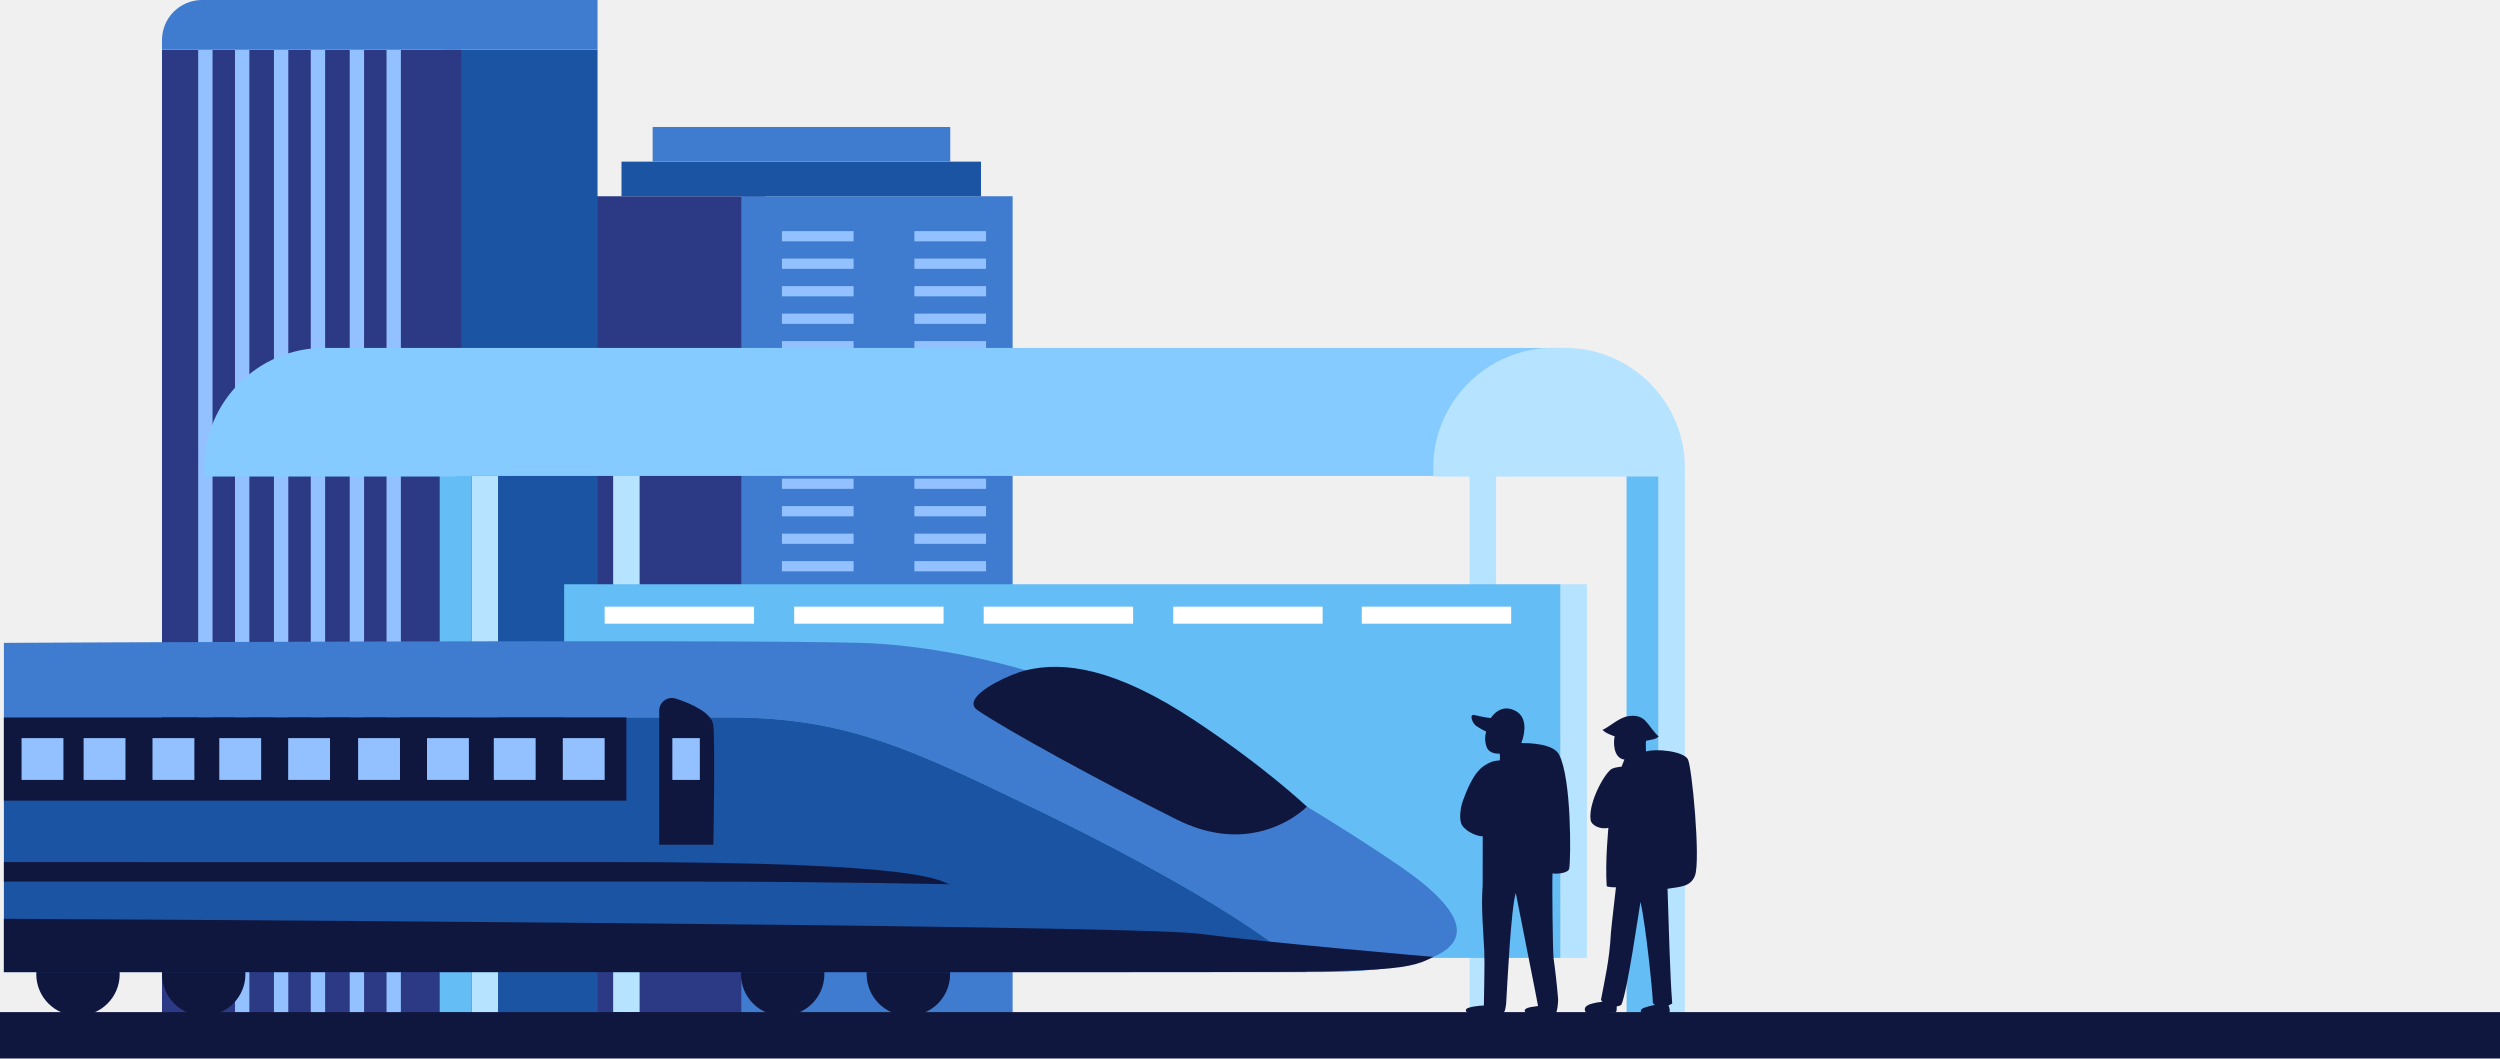
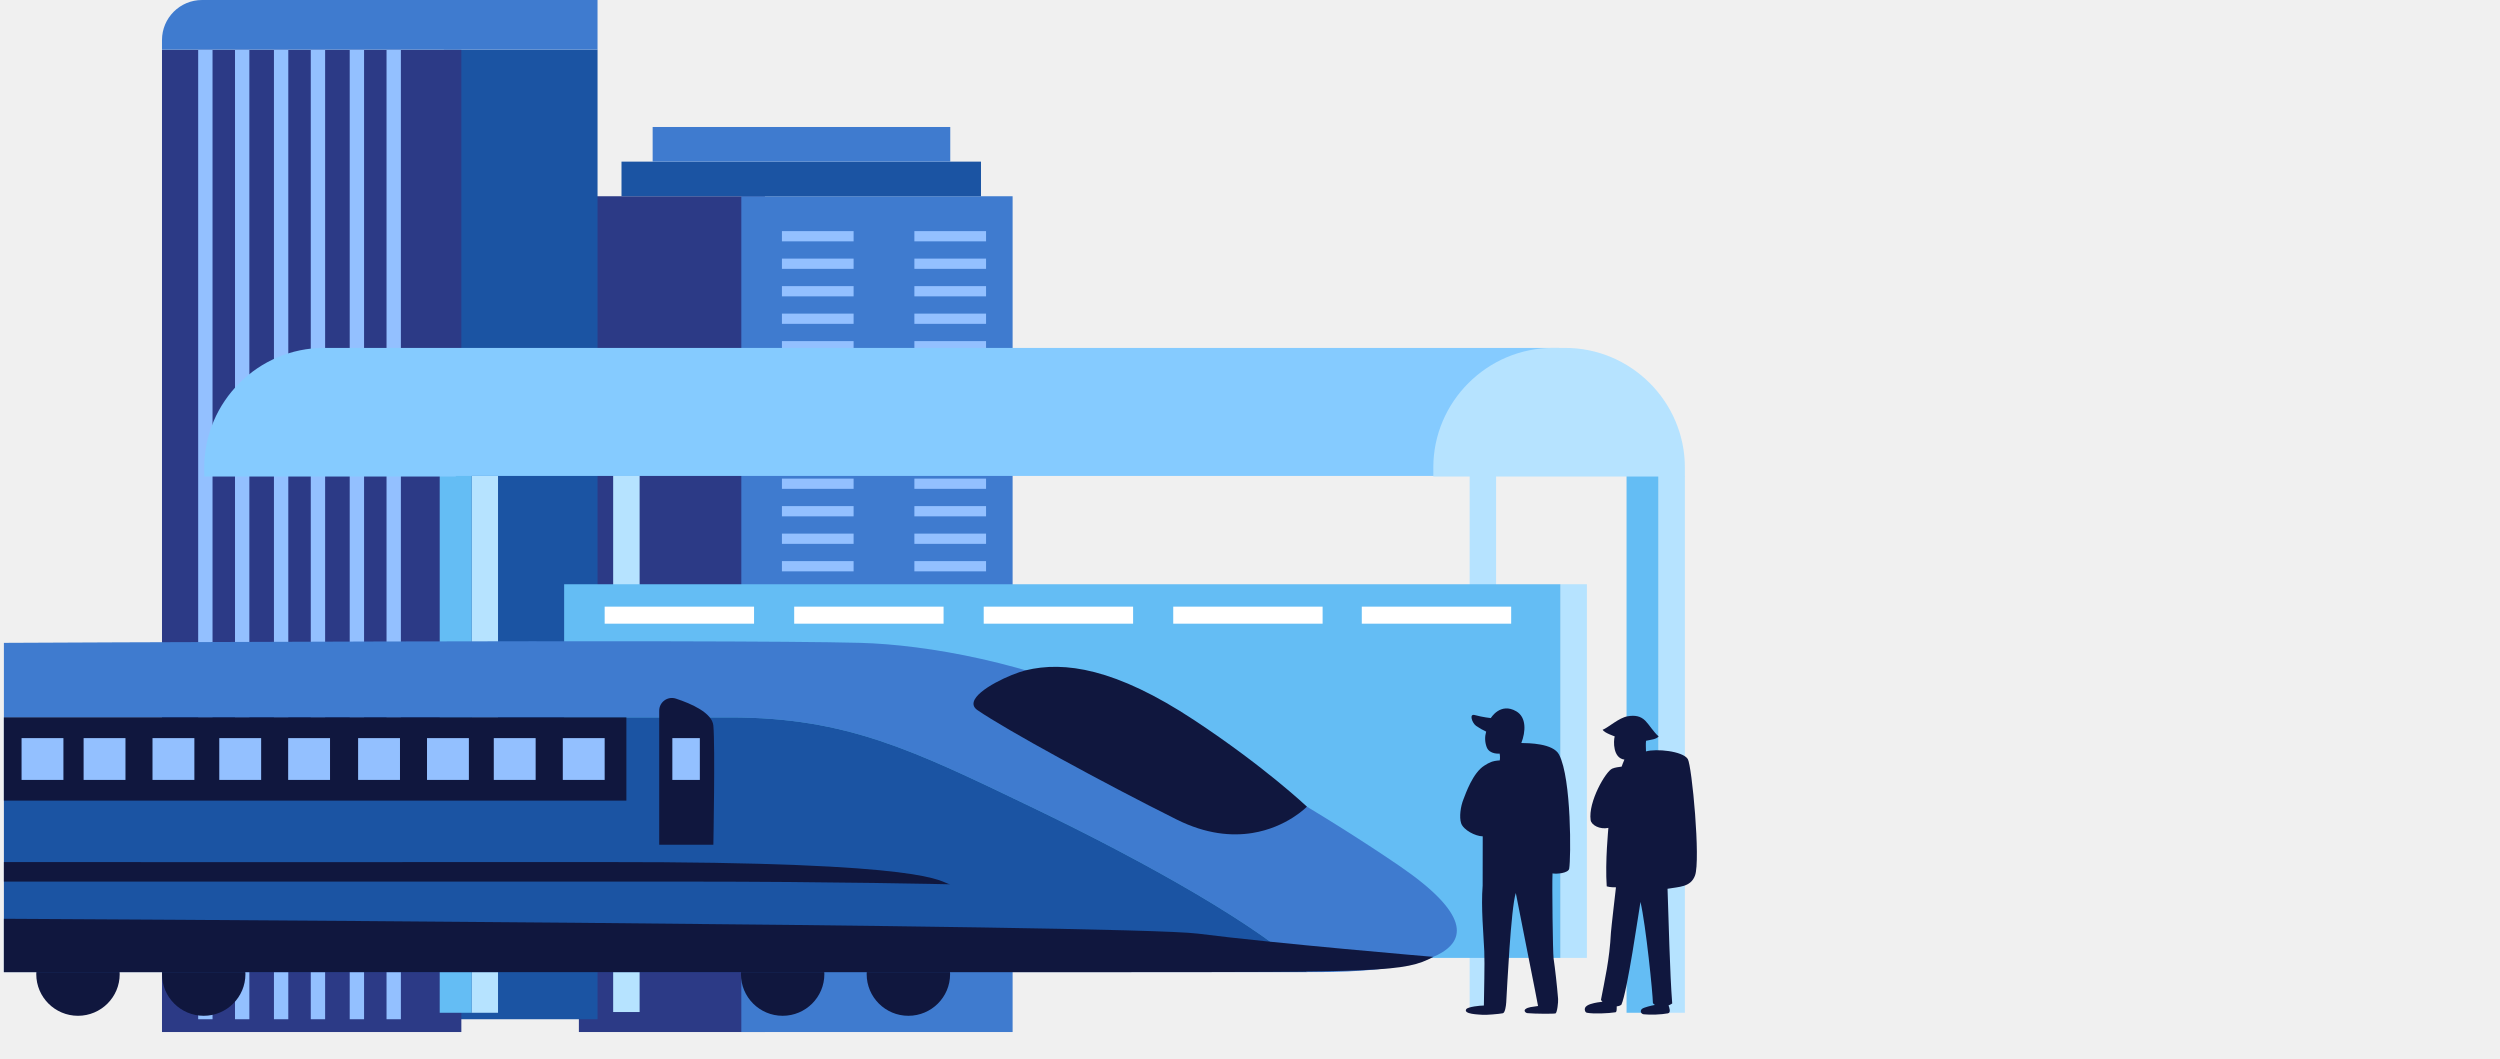
<svg xmlns="http://www.w3.org/2000/svg" width="1240" height="525" viewBox="0 0 1240 525" fill="none">
  <path d="M379.413 97.34H287.124V511.885H379.413V97.34Z" fill="#2C3A86" />
  <path d="M502.256 97.34H367.693V511.885H502.256V97.34Z" fill="#3F7BCF" />
  <path d="M423.387 114.635H387.84V119.709H423.387V114.635Z" fill="#93C0FF" />
  <path d="M423.387 128.273H387.84V133.347H423.387V128.273Z" fill="#93C0FF" />
  <path d="M423.387 141.916H387.84V146.991H423.387V141.916Z" fill="#93C0FF" />
  <path d="M423.387 155.554H387.84V160.629H423.387V155.554Z" fill="#93C0FF" />
  <path d="M423.387 169.192H387.84V174.267H423.387V169.192Z" fill="#93C0FF" />
  <path d="M423.387 182.836H387.84V187.91H423.387V182.836Z" fill="#93C0FF" />
  <path d="M423.387 196.474H387.84V201.548H423.387V196.474Z" fill="#93C0FF" />
  <path d="M423.387 210.112H387.84V215.186H423.387V210.112Z" fill="#93C0FF" />
  <path d="M423.387 223.756H387.84V228.83H423.387V223.756Z" fill="#93C0FF" />
  <path d="M423.387 237.394H387.84V242.468H423.387V237.394Z" fill="#93C0FF" />
  <path d="M423.387 251.031H387.84V256.106H423.387V251.031Z" fill="#93C0FF" />
  <path d="M423.387 264.675H387.84V269.75H423.387V264.675Z" fill="#93C0FF" />
  <path d="M423.387 278.313H387.84V283.388H423.387V278.313Z" fill="#93C0FF" />
  <path d="M423.387 291.957H387.84V297.033H423.387V291.957Z" fill="#93C0FF" />
  <path d="M489.081 114.635H453.533V119.709H489.081V114.635Z" fill="#93C0FF" />
  <path d="M489.081 128.273H453.533V133.347H489.081V128.273Z" fill="#93C0FF" />
  <path d="M489.081 141.916H453.533V146.991H489.081V141.916Z" fill="#93C0FF" />
  <path d="M489.081 155.554H453.533V160.629H489.081V155.554Z" fill="#93C0FF" />
  <path d="M489.081 169.192H453.533V174.267H489.081V169.192Z" fill="#93C0FF" />
  <path d="M489.081 182.836H453.533V187.91H489.081V182.836Z" fill="#93C0FF" />
  <path d="M489.081 196.474H453.533V201.548H489.081V196.474Z" fill="#93C0FF" />
  <path d="M489.081 210.112H453.533V215.186H489.081V210.112Z" fill="#93C0FF" />
  <path d="M489.081 223.756H453.533V228.83H489.081V223.756Z" fill="#93C0FF" />
  <path d="M489.081 237.394H453.533V242.468H489.081V237.394Z" fill="#93C0FF" />
  <path d="M489.081 251.031H453.533V256.106H489.081V251.031Z" fill="#93C0FF" />
  <path d="M489.081 264.675H453.533V269.75H489.081V264.675Z" fill="#93C0FF" />
  <path d="M489.081 278.313H453.533V283.388H489.081V278.313Z" fill="#93C0FF" />
  <path d="M489.081 291.957H453.533V297.033H489.081V291.957Z" fill="#93C0FF" />
  <path d="M486.573 80.167H308.266V97.34H486.573V80.167Z" fill="#1B54A3" />
  <path d="M471.331 62.988H323.715V80.167H471.331V62.988Z" fill="#3F7BCF" />
  <path d="M296.382 24.655H220.148V505.545H296.382V24.655Z" fill="#1B54A3" />
  <path d="M228.828 24.655H80.348V511.889H228.828V24.655Z" fill="#2C3A86" />
  <path d="M105.417 24.655H98.301V505.545H105.417V24.655Z" fill="#93C0FF" />
  <path d="M123.679 24.655H116.563V505.545H123.679V24.655Z" fill="#93C0FF" />
  <path d="M142.994 24.655H135.878V505.545H142.994V24.655Z" fill="#93C0FF" />
  <path d="M161.261 24.655H154.145V505.545H161.261V24.655Z" fill="#93C0FF" />
  <path d="M180.575 24.655H173.459V505.545H180.575V24.655Z" fill="#93C0FF" />
  <path d="M198.838 24.655H191.722V505.545H198.838V24.655Z" fill="#93C0FF" />
  <path d="M296.377 0H100.231C89.249 0 80.348 8.887 80.348 19.852V24.649H296.377V0Z" fill="#3F7BCF" />
  <path d="M304.132 501.963H317.251V235.699H304.132V501.963Z" fill="#B6E3FF" />
  <path d="M728.948 501.963H742.068V235.699H728.948V501.963Z" fill="#B6E3FF" />
  <path d="M773.975 475.114H787.098V289.783H773.975V475.114Z" fill="#B6E3FF" />
  <path d="M773.974 289.788H279.815V475.119H773.974V289.788Z" fill="#64BDF4" />
  <path d="M233.901 502.333H247.02V236.065H233.901V502.333Z" fill="#B6E3FF" />
  <path d="M233.896 235.334H218.1V502.329H233.896V235.334Z" fill="#64BDF4" />
  <path d="M822.575 502.333H835.694V236.065H822.575V502.333Z" fill="#B6E3FF" />
  <path d="M822.566 235.334H806.77V502.329H822.566V235.334Z" fill="#64BDF4" />
  <path d="M773.307 172.56H166.686H160.711C128.043 172.56 101.316 199.246 101.316 231.862V236.364H226.081V236.057H722.597V235.334H773.312V172.56H773.307Z" fill="#85CBFF" />
  <path d="M835.694 236.364V231.862C835.694 199.246 808.968 172.56 776.299 172.56H770.325C737.656 172.56 710.925 199.246 710.925 231.862V236.364H835.694Z" fill="#B6E3FF" />
  <path d="M749.54 300.897H675.448V309.347H749.54V300.897Z" fill="white" />
  <path d="M656.016 300.897H581.924V309.347H656.016V300.897Z" fill="white" />
  <path d="M562.017 300.897H487.925V309.347H562.017V300.897Z" fill="white" />
  <path d="M468.01 300.897H393.917V309.347H468.01V300.897Z" fill="white" />
  <path d="M374.007 300.897H299.915V309.347H374.007V300.897Z" fill="white" />
  <path d="M388.192 503.834C399.62 503.834 408.883 494.587 408.883 483.179C408.883 471.771 399.62 462.52 388.192 462.52C376.769 462.52 367.506 471.771 367.506 483.179C367.506 494.587 376.769 503.834 388.192 503.834Z" fill="#10173E" />
  <path d="M471.246 483.179C471.246 494.587 461.979 503.834 450.556 503.834C439.127 503.834 429.865 494.583 429.865 483.179C429.865 471.766 439.132 462.52 450.556 462.52C461.979 462.515 471.246 471.766 471.246 483.179Z" fill="#10173E" />
  <path d="M38.68 503.834C50.103 503.834 59.371 494.587 59.371 483.179C59.371 471.771 50.103 462.52 38.68 462.52C27.252 462.52 17.989 471.771 17.989 483.179C17.989 494.587 27.252 503.834 38.68 503.834Z" fill="#10173E" />
  <path d="M121.73 483.179C121.73 494.587 112.463 503.834 101.044 503.834C89.611 503.834 80.353 494.583 80.353 483.179C80.353 471.766 89.621 462.52 101.044 462.52C112.463 462.515 121.73 471.766 121.73 483.179Z" fill="#10173E" />
  <path d="M694.189 429.538C660.403 406.412 608.026 374.931 558.283 351.186C510.763 328.501 459.081 319.742 426.783 318.856C360.094 317.027 1.93 318.856 1.93 318.856V355.847C117.878 355.847 284.419 355.847 362.259 355.847C419.987 355.847 453.331 372.305 511.157 400.077C569.326 428.019 625.696 459.969 648.458 482.157C650.38 482.157 652.249 482.157 654.025 482.157C688.609 482.167 763.439 476.948 694.189 429.538Z" fill="#3F7BCF" />
  <path d="M362.259 355.847C284.419 355.847 117.878 355.847 1.93 355.847V482.166C1.93 482.166 511.223 482.166 648.463 482.166C625.701 459.969 569.331 428.019 511.162 400.082C453.336 372.305 419.991 355.847 362.259 355.847Z" fill="#1B54A3" />
  <path d="M710.925 474.608C710.925 474.608 632.037 467.931 594.127 463.078C558.706 458.534 1.93 455.707 1.93 455.707V482.166C1.93 482.166 336.745 482.166 547.353 482.166C684.908 482.166 696.942 482.166 710.925 474.608Z" fill="#10173E" />
  <path d="M310.685 355.847H1.93V397.104H310.685V355.847Z" fill="#10173E" />
  <path d="M335.237 346.511C331.155 345.17 326.965 348.218 326.965 352.503V386.751C326.965 408.949 326.965 419.002 326.965 419.002H353.828C353.828 419.002 354.753 370.105 353.828 359.93C353.255 353.577 342.921 349.024 335.237 346.511Z" fill="#10173E" />
  <path d="M299.914 366.106H279.148V386.84H299.914V366.106Z" fill="#93C0FF" />
  <path d="M347.12 366.106H333.48V386.84H347.12V366.106Z" fill="#93C0FF" />
  <path d="M265.682 366.106H244.916V386.84H265.682V366.106Z" fill="#93C0FF" />
  <path d="M232.563 366.106H211.797V386.84H232.563V366.106Z" fill="#93C0FF" />
  <path d="M198.392 366.106H177.626V386.84H198.392V366.106Z" fill="#93C0FF" />
  <path d="M163.693 366.106H142.932V386.84H163.693V366.106Z" fill="#93C0FF" />
  <path d="M129.527 366.106H108.761V386.84H129.527V366.106Z" fill="#93C0FF" />
  <path d="M96.408 366.106H75.642V386.84H96.408V366.106Z" fill="#93C0FF" />
  <path d="M62.236 366.106H41.47V386.84H62.236V366.106Z" fill="#93C0FF" />
  <path d="M31.456 366.106H10.695V386.84H31.456V366.106Z" fill="#93C0FF" />
  <path d="M471.246 438.62C465.53 437.486 464.773 427.404 299.919 427.583C223.624 427.672 1.935 427.583 1.935 427.583V437.27C1.935 437.27 264.381 437.27 339.408 437.27C414.435 437.27 471.246 438.62 471.246 438.62Z" fill="#10173E" />
  <path d="M592.277 357.155C553.371 331.469 527.842 327.807 508.734 332.482C501.444 334.263 484.642 341.902 482.989 348.072C482.58 349.582 483.05 351.003 484.826 352.227C498.79 361.867 547.067 388.233 583.629 406.482C598.28 413.797 610.943 414.801 621.079 413.183C638.289 410.435 648.228 400.101 648.228 400.101C648.228 400.101 627.369 380.327 592.277 357.155Z" fill="#10173E" />
  <path d="M773.317 374.307C770.367 368.634 758.117 368.601 754.576 368.53C756.783 362.861 757.178 355.786 752.067 352.804C744.153 348.204 739.451 356.166 739.451 356.166C739.451 356.166 735.501 355.776 731.489 354.67C728.516 353.845 730.146 358.609 732.166 360.039C733.744 361.15 735.411 362.083 737.14 362.88C736.426 365.318 736.431 367.963 737.375 370.533C738.779 374.331 743.819 373.787 743.819 373.787C743.819 373.787 744.176 375.376 743.894 377.153C740.09 377.378 738.638 378.251 736.304 379.699C730.428 383.343 726.952 393.776 725.876 396.434C724.43 400.031 723.73 405.263 724.711 408.293C725.815 411.673 731.795 414.787 735.435 414.824C735.402 416.423 735.383 436.646 735.393 439.296C734.519 449.86 735.853 463.659 736.201 471.781C736.482 478.294 736.055 492.576 736.003 498.742C734.364 498.719 728.004 499.356 727.253 500.566C725.712 503.042 733.354 503.187 735.538 503.356C736.694 503.497 743.636 502.962 745.426 502.573C746.497 502.343 746.985 498.944 747.088 497.204C747.525 490.208 749.399 450.441 751.837 442.925C752.814 448.294 762.871 498.329 762.871 498.981C759.959 499.436 758 499.464 756.624 500.528C755.632 501.302 756.647 502.428 757.619 502.521C761.311 502.873 770.701 502.915 771.523 502.648C772.35 502.381 772.946 497.04 772.819 495.502C772.284 488.872 771.326 480.375 770.574 475.368C770.203 472.897 769.766 438.832 770.048 433.214C771.964 433.617 777.93 433.116 778.324 430.842C779.193 425.843 779.531 386.264 773.317 374.307Z" fill="#10173E" />
  <path d="M837.132 376.469C834.558 372.497 821.453 371.227 816.409 372.704C816.409 370.865 816.221 369.196 816.437 367.429C818.63 366.903 821.651 366.73 822.67 365.243C820.284 363.232 817.837 359.228 816.047 357.45C813.666 355.097 810.828 354.679 807.334 355.275C802.886 356.034 797.85 360.808 794.896 361.98C795.784 363.527 800.819 365.211 800.889 365.243C800.232 367.569 799.978 376.028 805.699 376.755C805.168 377.894 804.426 379.957 804.346 380.239C802.782 380.478 801.251 380.586 799.682 381.228C796.46 382.546 787.634 397.785 788.959 406.783C789.316 409.202 793.44 411.561 797.756 410.632C797.771 410.9 796.075 427.311 796.934 439.633C798.569 440.182 801.519 440.107 801.519 440.107C801.519 440.107 799.114 460.79 799.02 462.581C798.339 476.09 795.901 486.227 794.074 495.929C794.262 496.257 794.525 496.562 794.83 496.857C793.98 496.932 793.135 497.059 792.327 497.204C790.589 497.523 786.948 498.151 786.173 499.91C785.835 500.669 786.15 502.142 787.122 502.329C790.396 502.967 797.897 502.648 801.227 502.095C801.965 501.973 801.871 500.716 801.894 499.155C802.848 499.066 803.679 498.794 804.229 498.292C807.16 491.76 812.815 452.284 813.67 447.356C816.333 458.605 819.838 493.275 819.842 497.57C820.152 497.931 820.486 498.217 820.833 498.465C819.232 498.723 815.572 499.614 814.553 500.313C813.285 501.185 813.821 502.948 815.305 503.093C818.799 503.445 823.807 503.257 827.254 502.629C828.912 502.329 828.001 499.774 827.597 498.69C828.273 498.4 828.908 498.072 829.42 497.72C828.217 482.373 827.663 456.218 827.099 440.829C832.759 439.812 838.541 440.107 840.711 434.302C843.581 426.715 839.166 379.61 837.132 376.469Z" fill="#10173E" />
-   <path d="M1454 502H0V525H1454V502Z" fill="#10173E" />
</svg>
